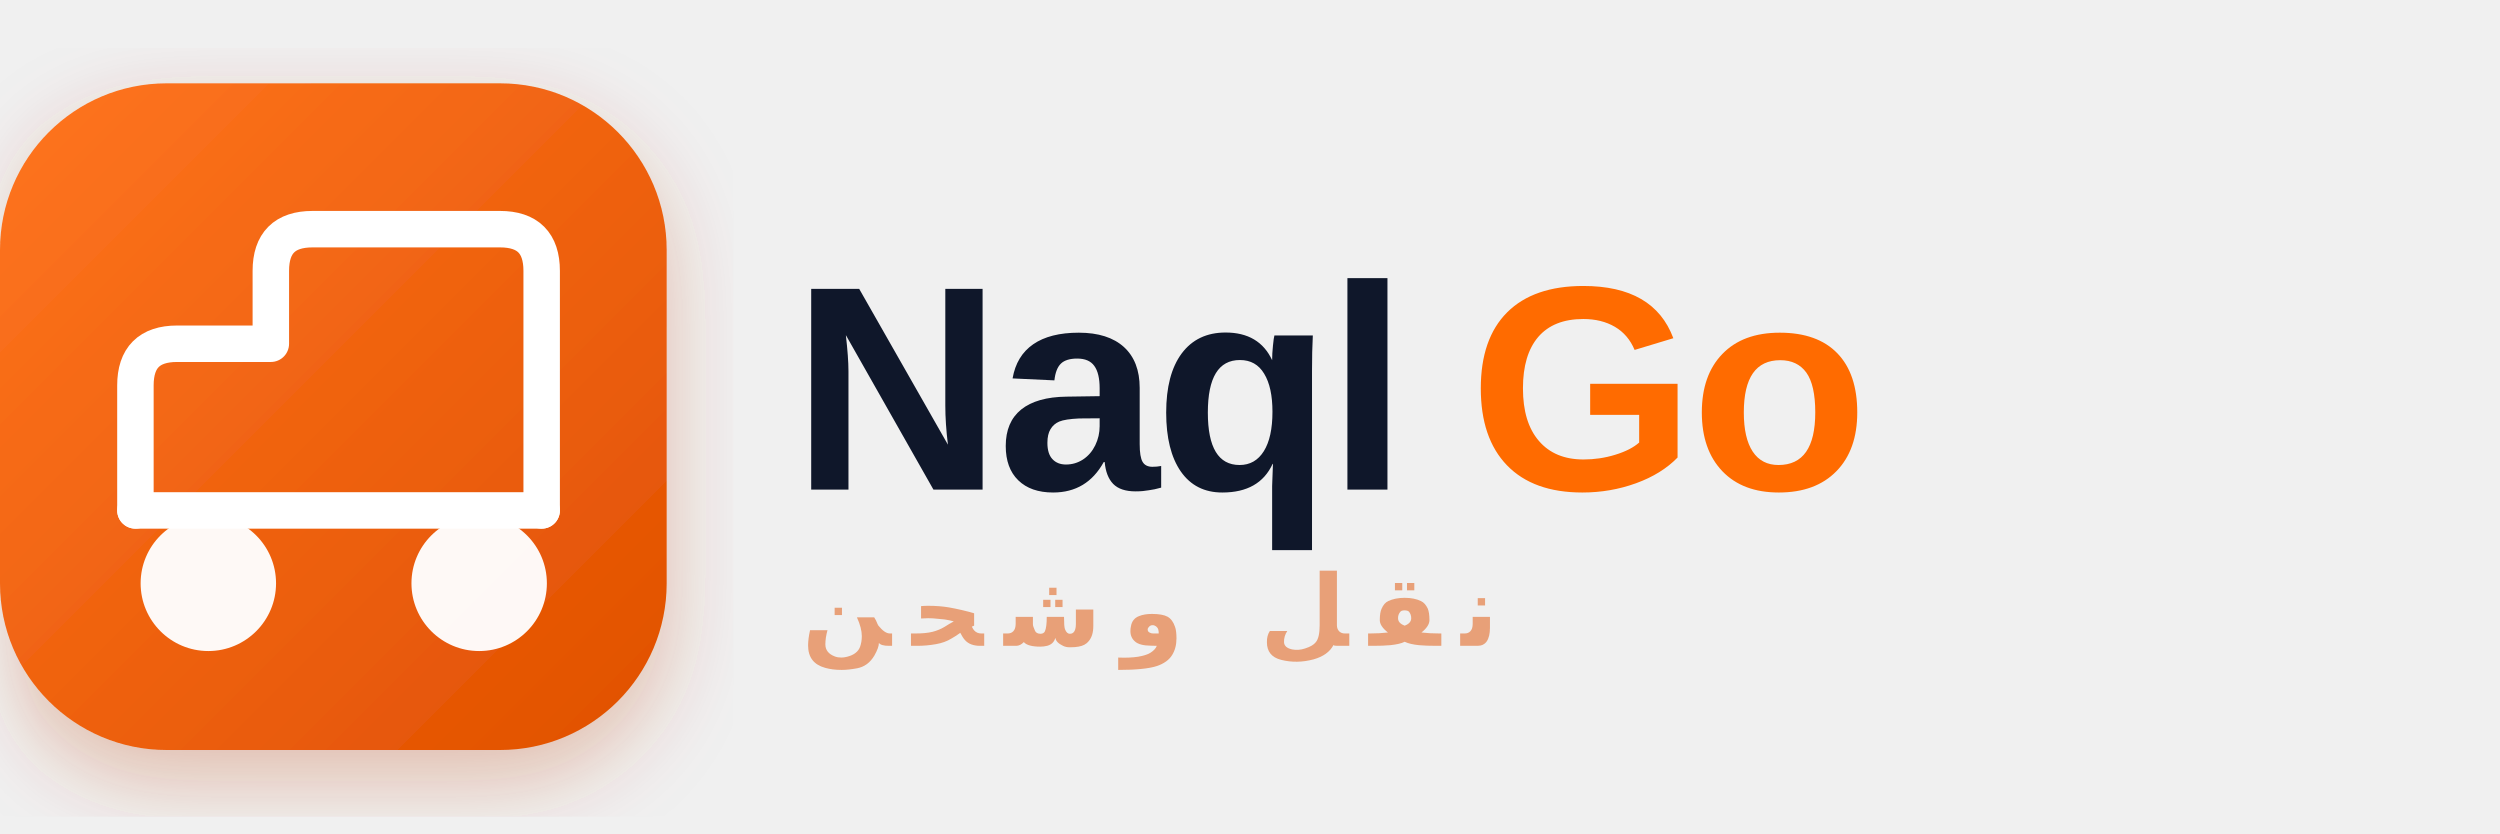
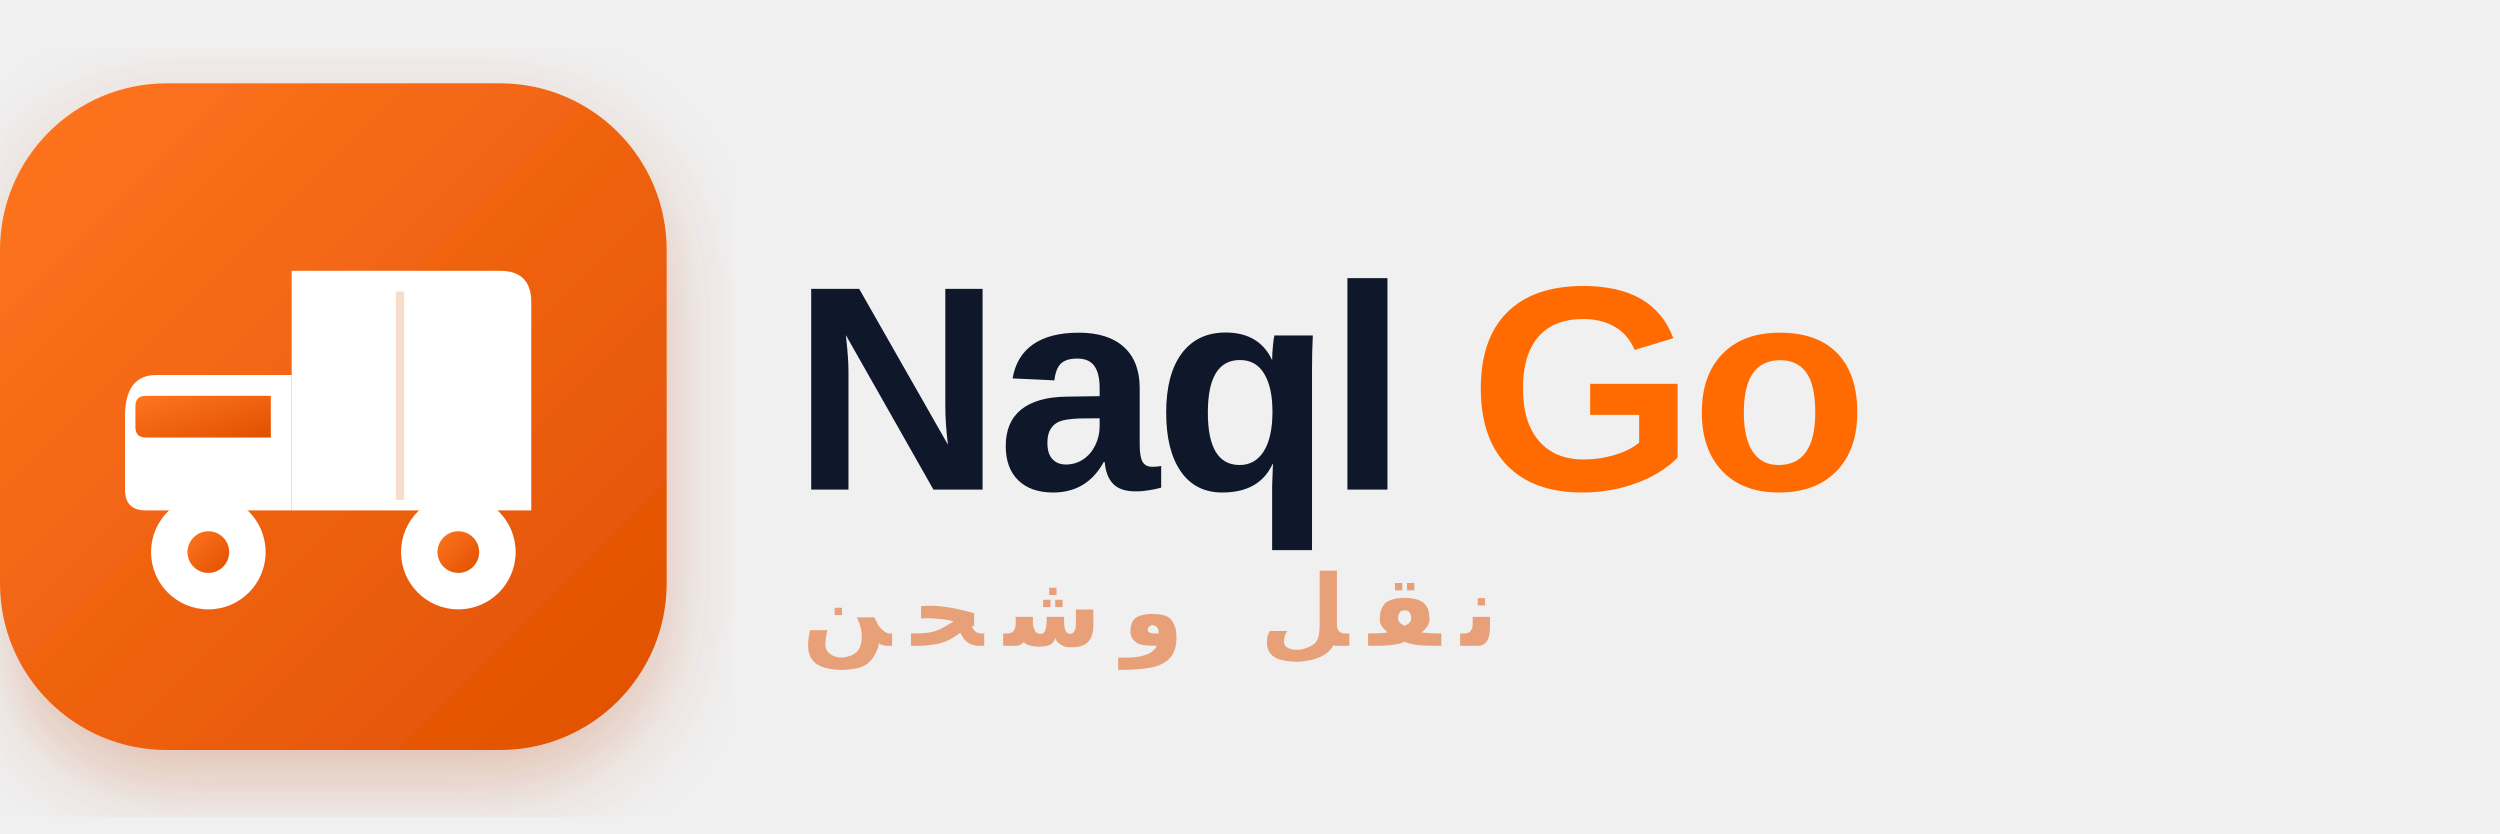
<svg xmlns="http://www.w3.org/2000/svg" viewBox="0 0 240 80" fill="none" width="240" height="80">
  <defs>
    <linearGradient id="bg" x1="0%" y1="0%" x2="100%" y2="100%">
      <stop offset="0%" stop-color="#FF7520" />
      <stop offset="100%" stop-color="#E05000" />
    </linearGradient>
    <filter id="shadow">
      <feDropShadow dx="0" dy="3" stdDeviation="4" flood-color="#BF4000" flood-opacity="0.28" />
    </filter>
  </defs>
  <rect x="0" y="8" width="64" height="64" rx="16" fill="url(#bg)" filter="url(#shadow)" />
-   <path d="M13,49 L13,37 Q13,33 17,33 L26,33 L26,26 Q26,22 30,22 L48,22 Q52,22 52,26 L52,49" fill="none" stroke="white" stroke-width="3.5" stroke-linecap="round" stroke-linejoin="round" />
-   <line x1="13" y1="49" x2="52" y2="49" stroke="white" stroke-width="3.5" stroke-linecap="round" />
-   <circle cx="20" cy="56" r="6.5" fill="white" fill-opacity="0.96" />
-   <circle cx="46" cy="56" r="6.5" fill="white" fill-opacity="0.96" />
+   <path d="M28,26 L48,26 Q51,26 51,29 L51,49 L28,49 Z" fill="white" />
+   <path d="M16,36 L28,36 L28,49 L14,49 Q12,49 12,47 L12,40 Q12,36 15,36 Z" fill="white" />
+   <path d="M14,38 L26,38 L26,42 L14,42 Q13,42 13,41 L13,39 Q13,38 14,38 Z" fill="url(#bg)" />
+   <rect x="38" y="28" width="0.8" height="20" fill="#E05000" fill-opacity="0.2" />
+   <circle cx="20" cy="53" r="5.5" fill="white" />
+   <circle cx="20" cy="53" r="2" fill="url(#bg)" />
+   <circle cx="44" cy="53" r="5.5" fill="white" />
+   <circle cx="44" cy="53" r="2" fill="url(#bg)" />
  <text x="76" y="47" font-family="'Segoe UI', Arial, sans-serif" font-weight="800" font-size="28" letter-spacing="-0.5" fill="#0F172A">Naql</text>
  <text x="141" y="47" font-family="'Segoe UI', Arial, sans-serif" font-weight="800" font-size="28" letter-spacing="-0.5" fill="#FF6B00">Go</text>
  <text x="77" y="62" font-family="'Segoe UI', Arial, sans-serif" font-weight="600" font-size="9.5" letter-spacing="2" fill="#E05000" fill-opacity="0.5">نقل وشحن</text>
</svg>
